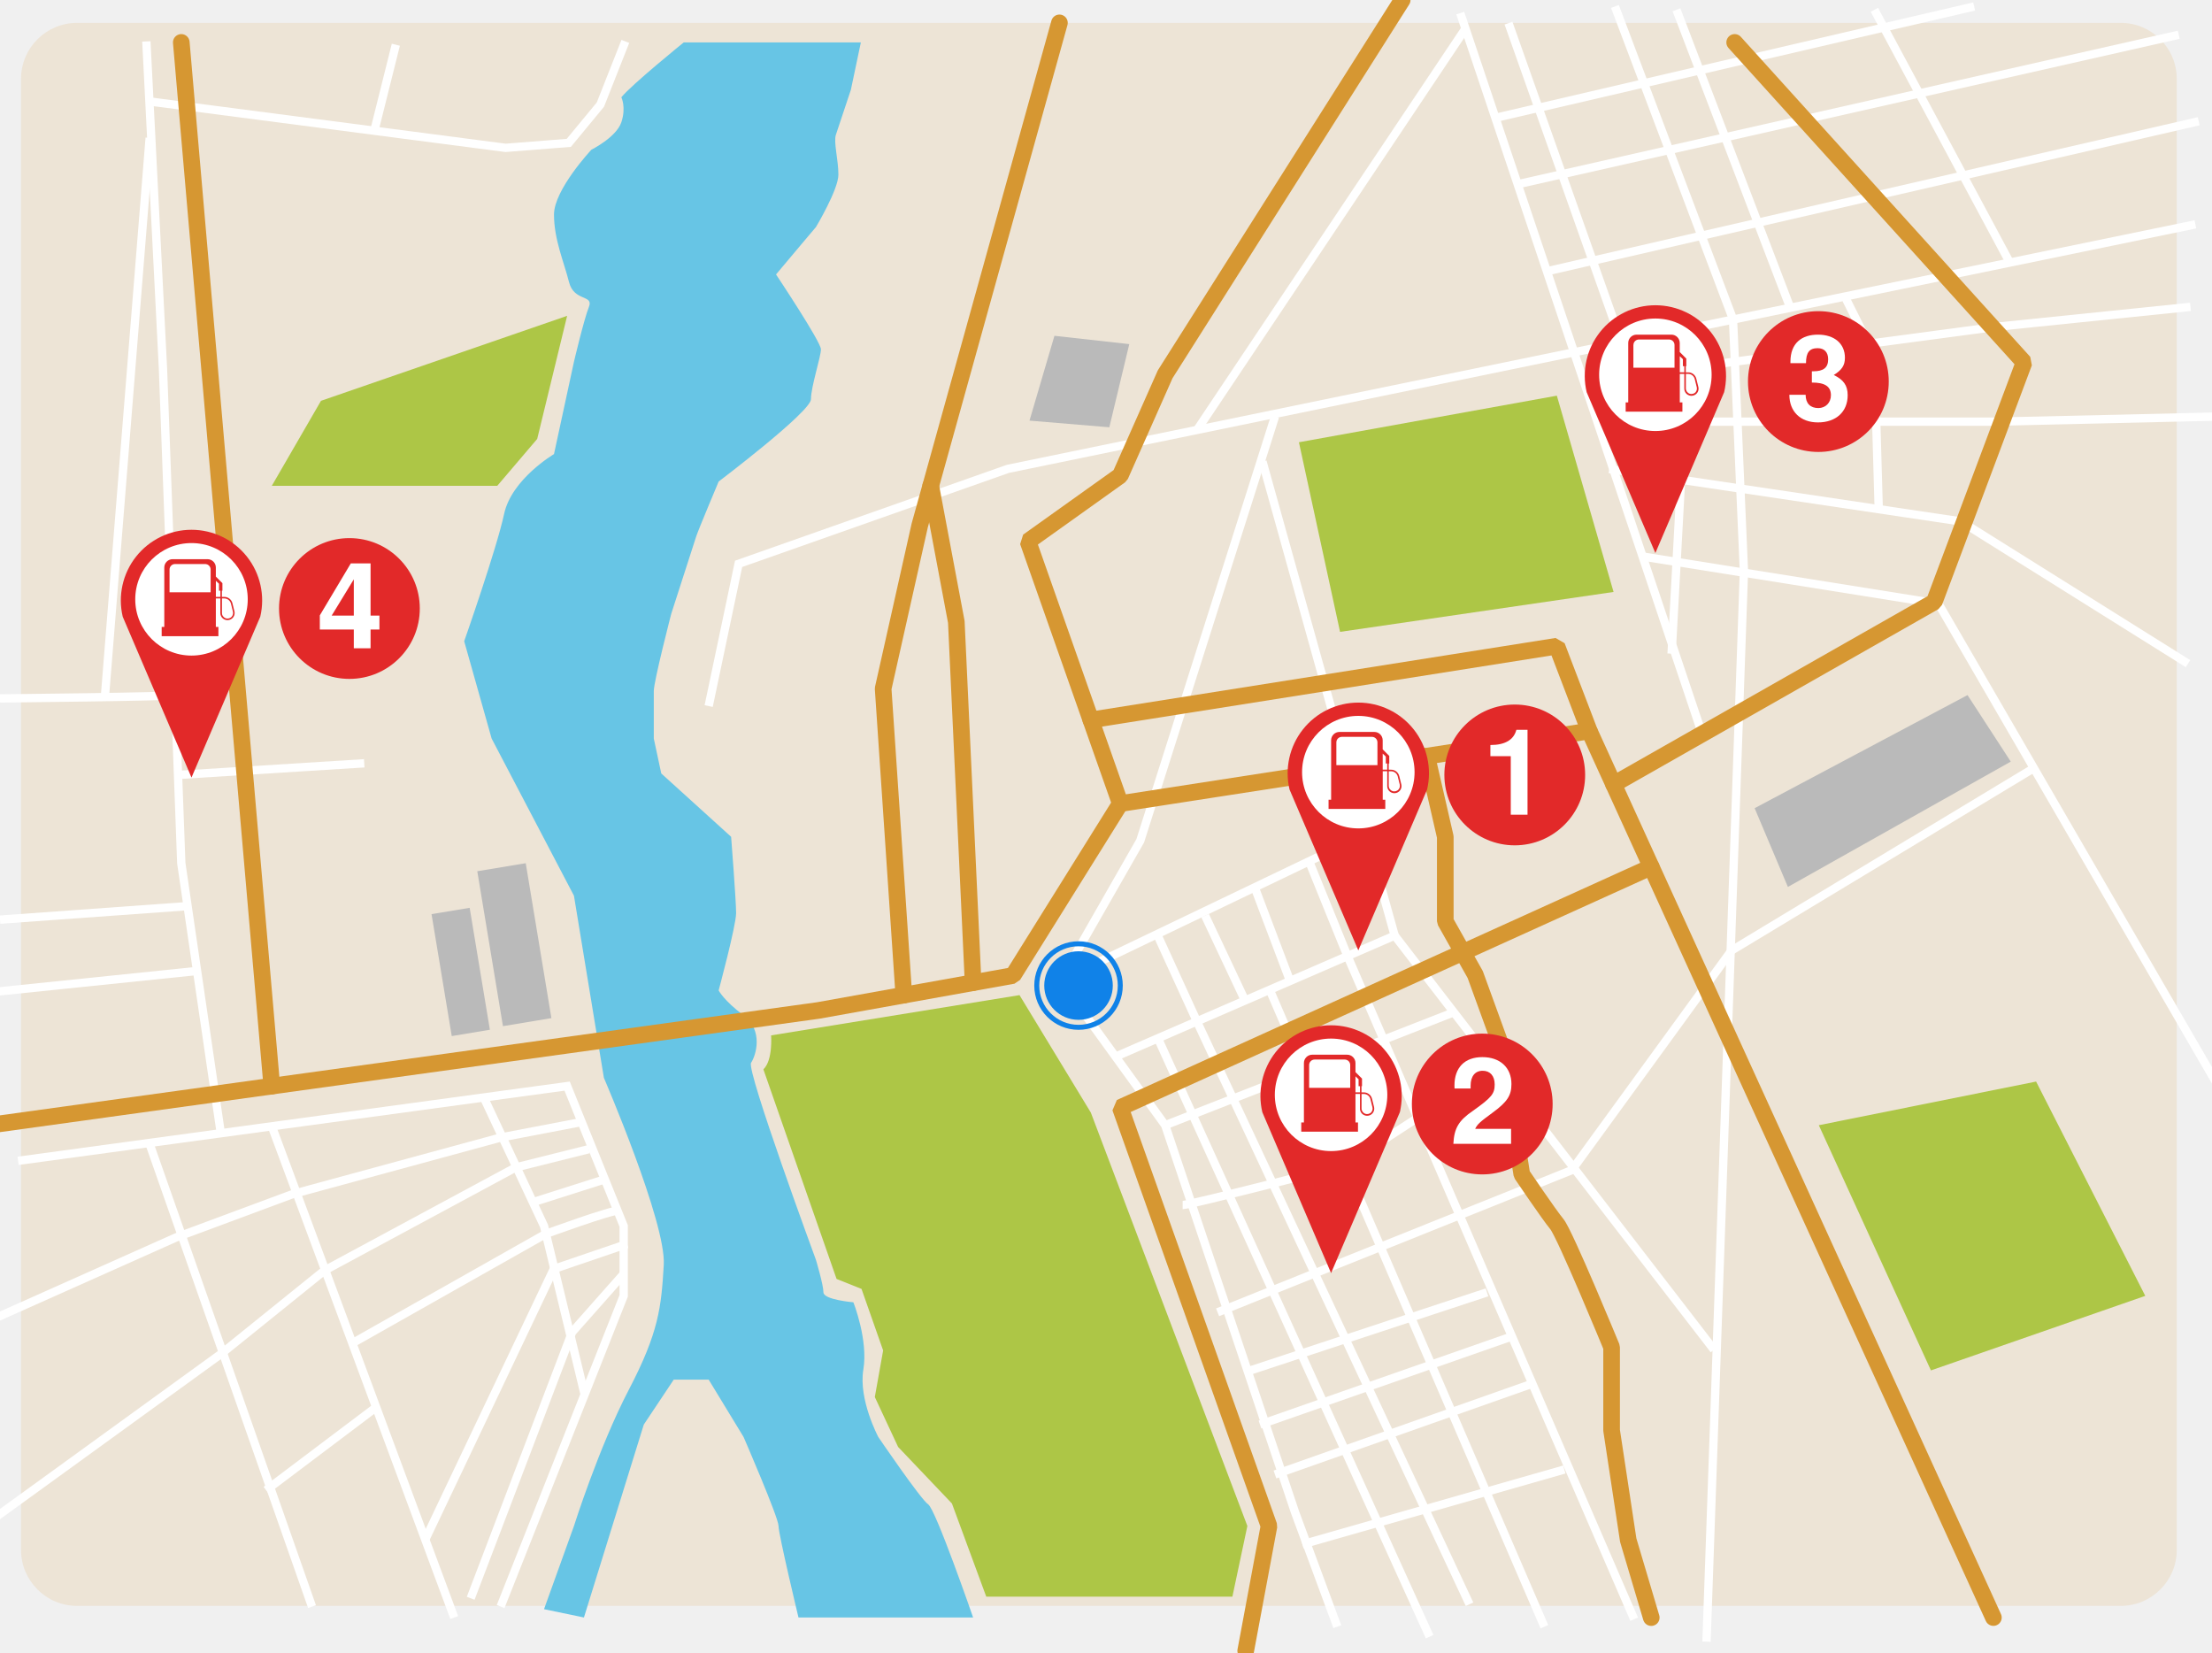
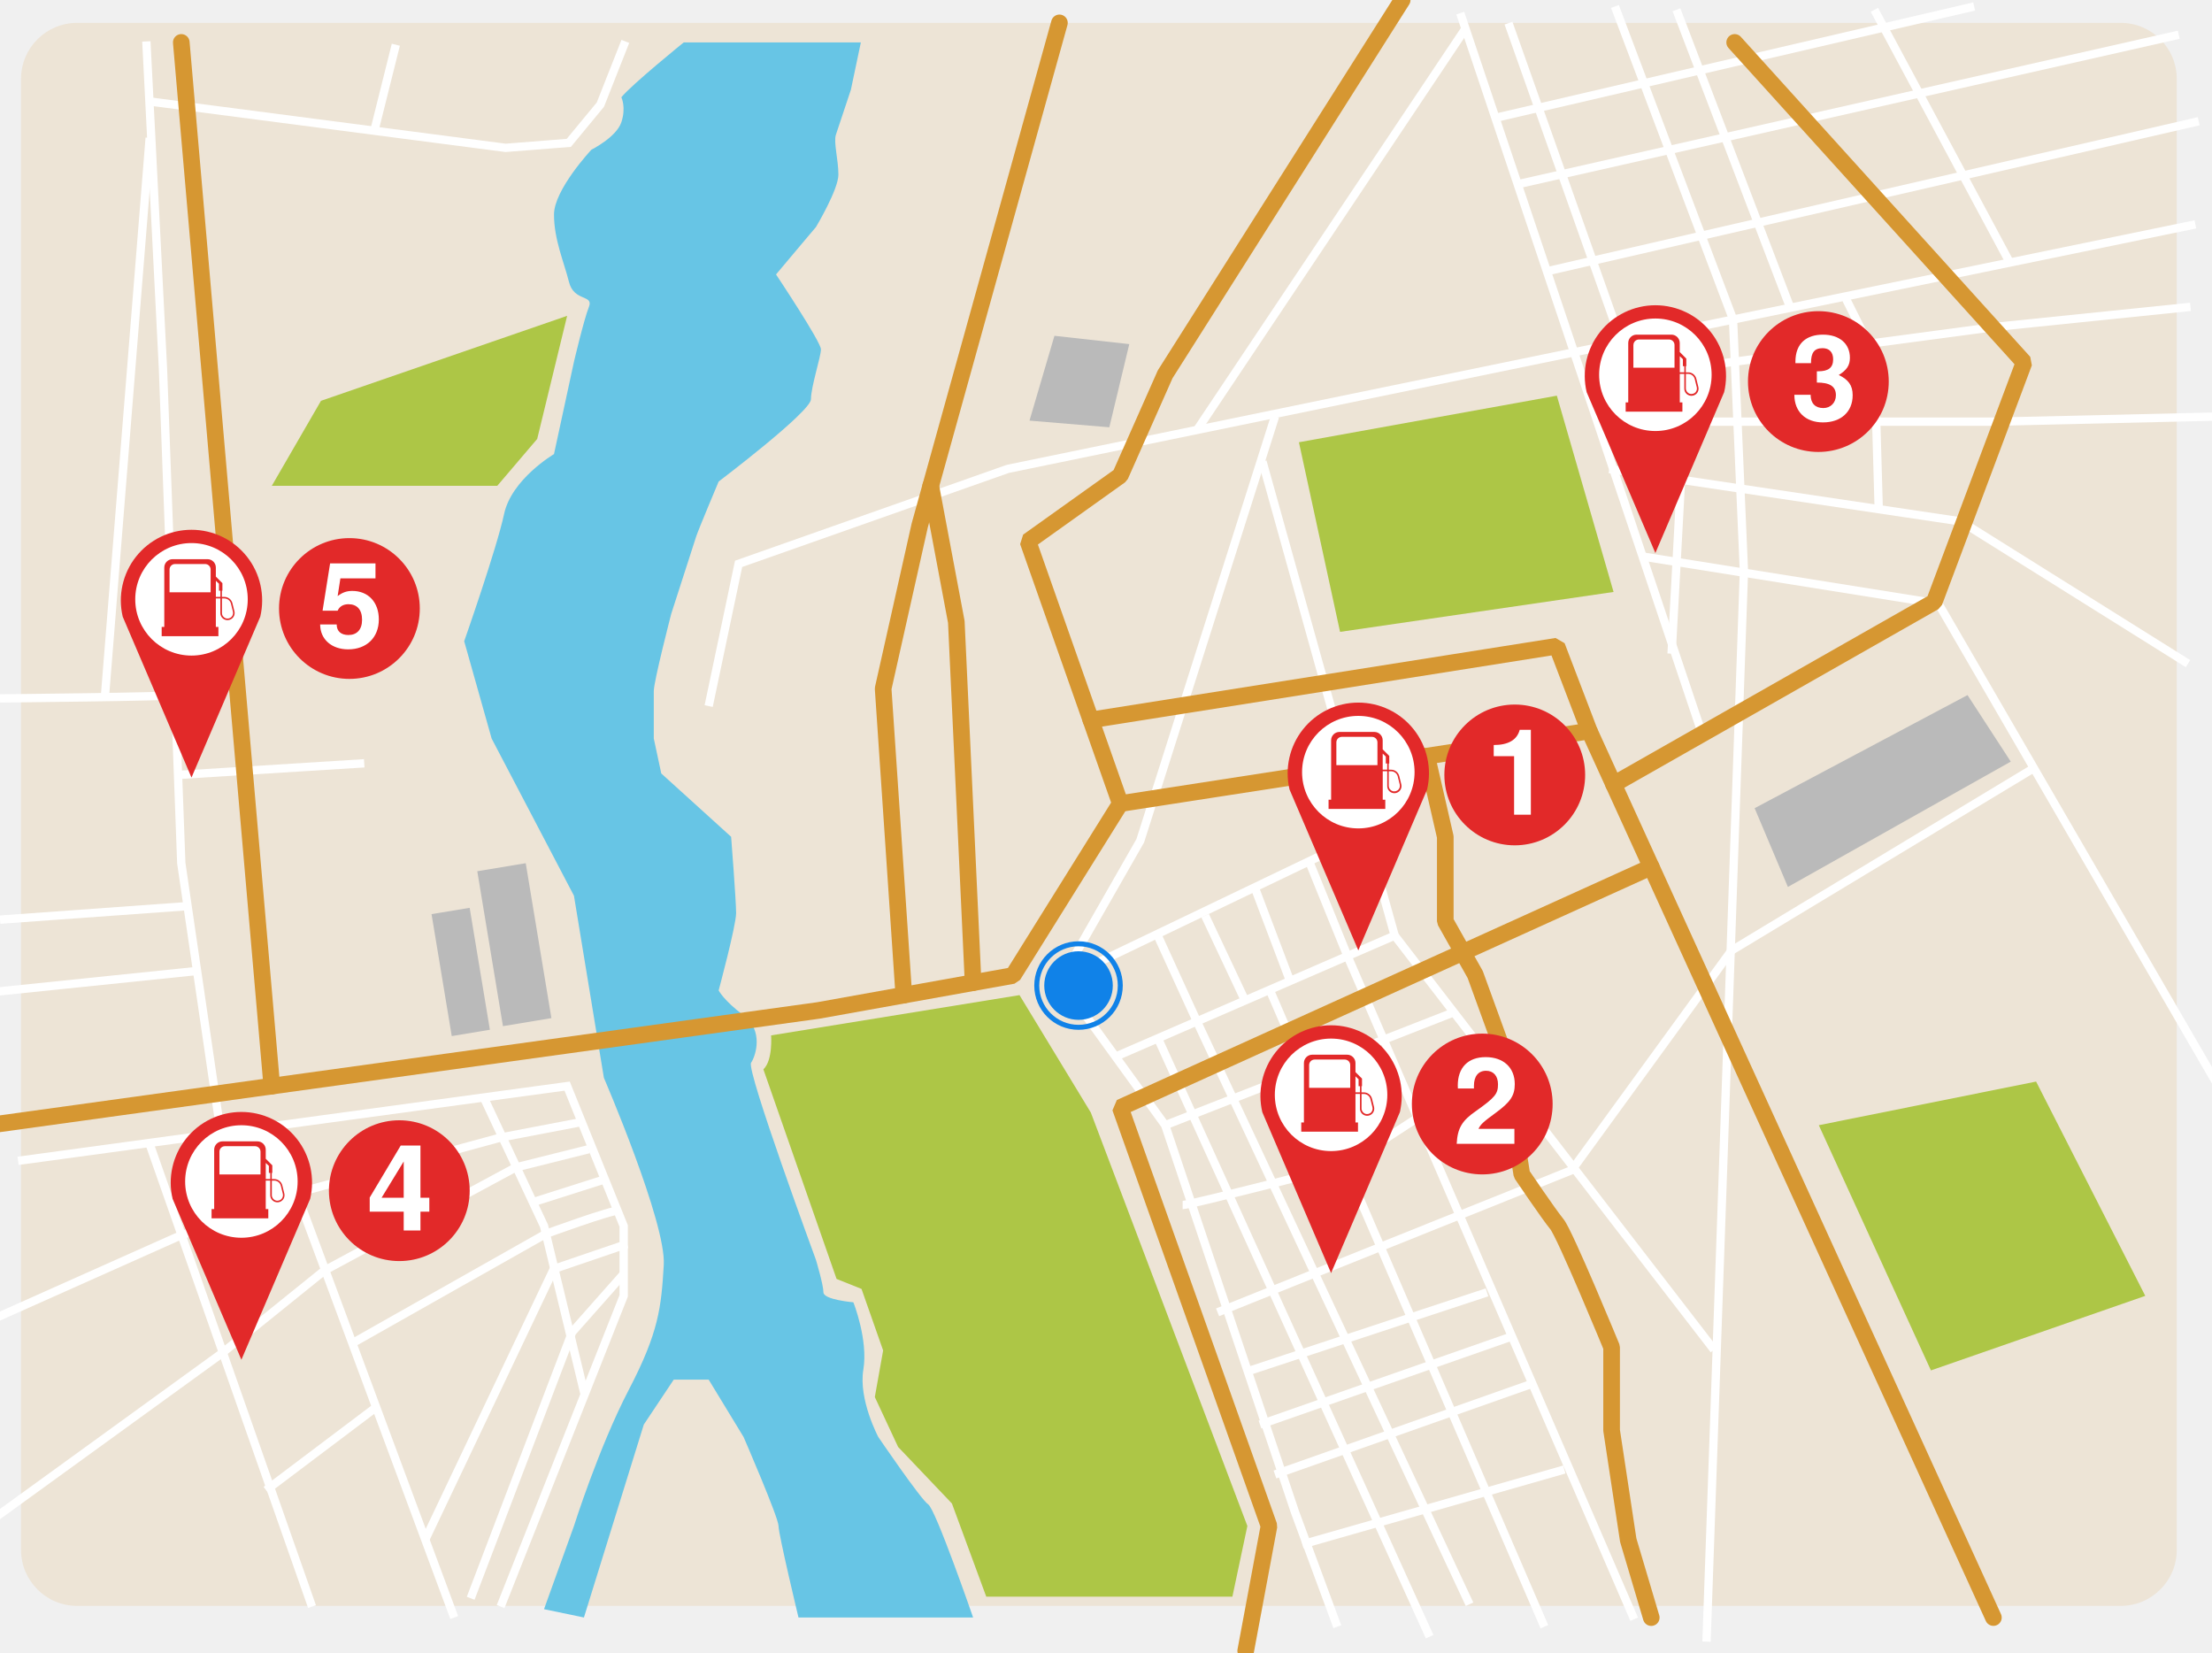
<svg xmlns="http://www.w3.org/2000/svg" id="map" viewBox="0 0 1330 993.77">
  <defs>
    <style>
-         .mapGasCls-1 {
-             fill: #ede4d6;
-         }
-         
-         .mapGasCls-2 {
-             fill: #67c5e5;
-         }
-         
-         .mapGasCls-3 {
-             fill: #adc646;
-         }
-         
-         .mapGasCls-11,
-         .mapGasCls-4,
-         .mapGasCls-6 {
-             fill: none;
-         }
-         
-         .mapGasCls-4 {
-             stroke: #fff;
-             stroke-width: 5px;
-         }
-         
-         .mapGasCls-11,
-         .mapGasCls-4 {
-             stroke-miterlimit: 10;
-         }
-         
-         .mapGasCls-5 {
-             fill: #bababa;
-         }
-         
-         .mapGasCls-6 {
-             stroke: #d69732;
-             stroke-linecap: round;
-             stroke-linejoin: bevel;
-             stroke-width: 10px;
-         }
-         
-         .mapGasCls-7 {
-             fill: #e22929;
-         }
-         
-         .mapGasCls-8,
-         .mapGasCls-9 {
-             fill: #fff;
-         }
-         
-         .mapGasCls-9 {
-             font-size: 72px;
-             font-family: Helvetica Neue;
-             font-weight: 700;
-         }
-         
-         .mapGasCls-10 {
-             fill: #1082e8;
-         }
-         
-         .mapGasCls-11 {
-             stroke: #1082e8;
-             stroke-width: 3px;
-         }
+             .mapGasCls-1 {
+                 fill: #ede4d6;
+             }
+ 
+             .mapGasCls-2 {
+                 fill: #67c5e5;
+             }
+ 
+             .mapGasCls-3 {
+                 fill: #adc646;
+             }
+ 
+             .mapGasCls-11,
+             .mapGasCls-4,
+             .mapGasCls-6 {
+                 fill: none;
+             }
+ 
+             .mapGasCls-4 {
+                 stroke: #fff;
+                 stroke-width: 5px;
+             }
+ 
+             .mapGasCls-11,
+             .mapGasCls-4 {
+                 stroke-miterlimit: 10;
+             }
+ 
+             .mapGasCls-5 {
+                 fill: #bababa;
+             }
+ 
+             .mapGasCls-6 {
+                 stroke: #d69732;
+                 stroke-linecap: round;
+                 stroke-linejoin: bevel;
+                 stroke-width: 10px;
+             }
+ 
+             .mapGasCls-7 {
+                 fill: #e22929;
+             }
+ 
+             .mapGasCls-8,
+             .mapGasCls-9 {
+                 fill: #fff;
+             }
+ 
+             .mapGasCls-9 {
+                 font-size: 72px;
+                 font-family: Helvetica Neue;
+                 font-weight: 700;
+             }
+ 
+             .mapGasCls-10 {
+                 fill: #1082e8;
+             }
+ 
+             .mapGasCls-11 {
+                 stroke: #1082e8;
+                 stroke-width: 3px;
+             }
        </style>
  </defs>
  <rect class="mapGasCls-1" x="12.65" y="13.75" width="1296.16" height="951.7" rx="33.69" ry="33.69" />
  <path class="mapGasCls-2" d="M411.1,25.5s-31.5,25.5-37.5,33c0,0,3,6,0,15s-18,16.5-18,16.5-22.5,24-22.5,39,6,28.5,9,40.5,15,7.5,12,15-9,33-9,33l-12,55.5s-25.5,15-30,36-24,76.5-24,76.5l16.5,58.5,49.5,94.5,18,109.49s37.5,87,36,112.49-3,40.5-21,75-33,81.95-33,81.95l-18,50,24,5,36-116,18-27h21l21,34.5s21,48.4,21,53.45,12,55.05,12,55.05h105s-22.5-65-27-68-30-40.5-30-40.5-12-22.5-9-40.5-6-40.5-6-40.5-18-1.5-18-6-4.5-19.5-4.5-19.5-42-114-39-118.49,7.5-19.5-4.5-28.5-15-15-15-15,10.5-39,10.5-46.5-3-45.87-3-45.87L397.6,465l-4.5-21v-28.5c0-6,10.5-46.5,10.5-46.5s13.5-42,15-46.5,13.5-33,13.5-33,55.5-42,55.5-49.5,6-25.5,6-30-27-45-27-45c7.5-9,24-28.5,24-28.5S504.1,114,504.1,105s-3-19.5-1.5-24l9-27,6-28.5H411.1Z" />
-   <path class="mapGasCls-3" d="M463.64,622.47s1.17,14.93-4.64,20.42l44,126,15,6,13,37-5,28,14,30,32.36,34,20.64,56H741l9-42.48L655.89,668.89,613,598.26Z" />
-   <polygon class="mapGasCls-3" points="805.73 379.88 970.18 355.88 936.08 237.88 781 265.88 805.73 379.88" />
-   <polygon class="mapGasCls-3" points="341 189.88 323 263.88 299 292.06 163.43 292.06 193 240.97 341 189.88" />
-   <polygon class="mapGasCls-3" points="1093.59 676.47 1161 823.88 1289.88 779.07 1224.24 650.23 1093.59 676.47" />
  <polyline class="mapGasCls-4" points="10.86 697.88 341 652.97 375 737.06 375 779.07 301 965.88" />
  <polyline class="mapGasCls-4" points="290.88 659.78 327.11 737.06 351.53 838.32" />
  <line class="mapGasCls-4" x1="163.43" y1="677.13" x2="273.11" y2="972.46" />
  <line class="mapGasCls-4" x1="89.74" y1="687.15" x2="187.61" y2="965.89" />
  <polyline class="mapGasCls-4" points="348 674.88 301 683.88 176 717.88 106 743.88 -6 793.88" />
  <polyline class="mapGasCls-4" points="354 690.88 310 701.88 195 763.88 133 813.88 -5 913.88" />
  <line class="mapGasCls-4" x1="364" y1="708.89" x2="320" y2="722.89" />
  <path class="mapGasCls-4" d="M372,727.89c-3-1-44,14-44,14l-115,65" />
  <polyline class="mapGasCls-4" points="377 747.88 333 762.88 256 924.88" />
  <polyline class="mapGasCls-4" points="375 765.88 344 800.88 283 960.88" />
  <line class="mapGasCls-4" x1="225" y1="846.89" x2="160" y2="895.89" />
  <polyline class="mapGasCls-4" points="133 682.88 109 518.88 98 221.88 88 24.89" />
  <line class="mapGasCls-4" x1="107" y1="465.89" x2="219" y2="458.89" />
  <line class="mapGasCls-4" x1="111" y1="544.89" y2="552.89" />
  <line class="mapGasCls-4" x1="117" y1="583.89" x2="-9" y2="596.89" />
  <path class="mapGasCls-4" d="M106,417.89c-3,1-106,2-106,2" />
  <line class="mapGasCls-4" x1="63" y1="419.89" x2="90" y2="82.89" />
  <polyline class="mapGasCls-4" points="89 60.88 304 88.89 342 85.89 361 62.88 376 24.89" />
  <line class="mapGasCls-4" x1="225" y1="78.89" x2="238" y2="26.89" />
  <polyline class="mapGasCls-4" points="1320 134.88 606 281.88 444.1 338.98 426.1 424.48" />
  <line class="mapGasCls-4" x1="1023" y1="439.89" x2="878" y2="7.89" />
  <line class="mapGasCls-4" x1="931" y1="162.89" x2="1322" y2="72.89" />
  <line class="mapGasCls-4" x1="912" y1="110.89" x2="1310" y2="20.89" />
  <line class="mapGasCls-4" x1="899" y1="70.89" x2="1187" y2="3.89" />
  <line class="mapGasCls-4" x1="975" y1="205.89" x2="907" y2="13.89" />
  <polyline class="mapGasCls-4" points="971 3.88 1042 191.88 1048.57 343.48 1026.07 986.95" />
  <line class="mapGasCls-4" x1="1076" y1="183.89" x2="1008" y2="5.89" />
  <line class="mapGasCls-4" x1="1209" y1="158.89" x2="1127" y2="5.89" />
  <polyline class="mapGasCls-4" points="987.07 334.48 1165.57 362.98 1339.56 662.97" />
  <polyline class="mapGasCls-4" points="967.58 281.99 1179.06 313.48 1315.56 398.98" />
  <polyline class="mapGasCls-4" points="960.08 253.49 1200.06 253.49 1330.56 250.49" />
  <polyline class="mapGasCls-4" points="952.58 229.49 1200.06 196.49 1317.06 184.49" />
  <polyline class="mapGasCls-4" points="1003.57 202.49 1012.57 221.99 1012.57 254.99 1005.07 392.98" />
  <polyline class="mapGasCls-4" points="1110.07 179.99 1123.57 206.99 1128.07 251.99 1129.57 304.49" />
  <line class="mapGasCls-4" x1="720.09" y1="257.99" x2="880.58" y2="18" />
  <polyline class="mapGasCls-4" points="804.08 977.95 778.59 908.96 700.59 676.47 637.59 589.47 685.59 505.48 766.59 250.49" />
  <polyline class="mapGasCls-4" points="759.09 277.49 838.58 562.47 669.09 635.97" />
  <line class="mapGasCls-4" x1="637.59" y1="589.47" x2="819.08" y2="502.47" />
  <polyline class="mapGasCls-4" points="787.58 518.97 810.08 574.47 982.57 973.45" />
  <line class="mapGasCls-4" x1="754.59" y1="533.97" x2="775.58" y2="589.47" />
  <line class="mapGasCls-4" x1="724.59" y1="550.47" x2="748.59" y2="601.47" />
  <polyline class="mapGasCls-4" points="696.09 562.47 720.09 614.97 883.58 964.45" />
  <line class="mapGasCls-4" x1="838.58" y1="562.47" x2="1030.57" y2="811.46" />
  <line class="mapGasCls-4" x1="763.59" y1="595.47" x2="928.58" y2="977.95" />
  <line class="mapGasCls-4" x1="696.09" y1="623.97" x2="859.58" y2="983.95" />
  <line class="mapGasCls-4" x1="700.59" y1="676.47" x2="873.08" y2="608.97" />
  <path class="mapGasCls-4" d="M711.09,724.46c4.5,0,97.5-24,97.5-24l90-58.5" />
  <polyline class="mapGasCls-4" points="732.09 788.96 945.08 703.47 1041.07 571.47 1222.56 461.98" />
  <line class="mapGasCls-4" x1="748.59" y1="824.96" x2="894.08" y2="776.96" />
  <line class="mapGasCls-4" x1="757.59" y1="856.46" x2="907.58" y2="803.96" />
  <line class="mapGasCls-4" x1="766.59" y1="886.46" x2="919.58" y2="832.46" />
  <line class="mapGasCls-4" x1="783.08" y1="928.45" x2="940.58" y2="883.46" />
+   <path class="mapGasCls-3" d="M463.64,622.47s1.17,14.93-4.64,20.42l44,126,15,6,13,37-5,28,14,30,32.36,34,20.64,56H741l9-42.48L655.89,668.89,613,598.26Z" />
+   <polygon class="mapGasCls-3" points="805.73 379.88 970.18 355.88 936.08 237.88 781 265.88 805.73 379.88" />
+   <polygon class="mapGasCls-3" points="341 189.88 323 263.88 299 292.06 163.43 292.06 193 240.97 341 189.88" />
+   <polygon class="mapGasCls-3" points="1093.59 676.47 1161 823.88 1289.88 779.07 1224.24 650.23 1093.59 676.47" />
  <rect class="mapGasCls-5" x="294.45" y="520.77" width="29.53" height="94.41" transform="translate(-88.66 58.16) rotate(-9.41)" />
  <rect class="mapGasCls-5" x="265.34" y="547.21" width="23.24" height="74.31" transform="translate(-91.77 53.11) rotate(-9.41)" />
  <polygon class="mapGasCls-5" points="619 252.88 667 256.88 679 206.88 634 201.88 619 252.88" />
  <polygon class="mapGasCls-5" points="798 651.88 812 685.88 842 667.88 827 635.88 798 651.88" />
  <polygon class="mapGasCls-5" points="1075 533.22 1209 457.88 1183 417.88 1055 485.88 1075 533.22" />
  <polyline class="mapGasCls-6" points="-6.35 676.47 492.1 607.47 609.09 586.47 673.59 483.11 618.09 325.48 673.59 285.88 700.59 224.99 843.08 0" />
  <polyline class="mapGasCls-6" points="673.59 483.11 955.58 439.48 1198.56 972.46" />
  <polyline class="mapGasCls-6" points="655.89 432.84 936.08 388.48 955.58 439.48" />
  <polyline class="mapGasCls-6" points="992.84 521.22 673.59 665.88 763 917.41 749 992.46" />
  <path class="mapGasCls-6" d="M857.87,454.59L869,503.11v50.78l18,32,16,44L915,706s16.15,23.92,21.08,29.92,32.92,74,32.92,74v50l10,66,13.84,46.57" />
  <polyline class="mapGasCls-6" points="543.43 598.26 531 413.98 553 315.88 637 13.75" />
  <polyline class="mapGasCls-6" points="585.09 590.78 575 373.88 559.62 292.06" />
  <polyline class="mapGasCls-6" points="1043 25.5 1217 217.88 1163 361.88 970.18 471.52" />
  <line class="mapGasCls-6" x1="163.43" y1="652.97" x2="109" y2="25.5" />
+   <path class="mapGasCls-7" d="M816.71,422.4h0a42.49,42.49,0,0,1,41.35,52.26l-41.35,96.7-41.35-96.7A42.49,42.49,0,0,1,816.71,422.4Z" />
+   <circle class="mapGasCls-8" cx="816.71" cy="464.21" r="33.82" />
+   <path class="mapGasCls-7" d="M842.51,471.39l-1.19-4.81a5.05,5.05,0,0,0-4.91-3.84H835V459h0.31v-4.55l-3.95-3.95v-5.46a5,5,0,0,0-5-5h-21a5,5,0,0,0-5,5v35.73h-1.54v5.56h34.11v-5.56h-1.54V463.67h2.71v8.75A4.29,4.29,0,1,0,842.51,471.39Zm-39-25.1a3.3,3.3,0,0,1,3.3-3.3h18.1a3.3,3.3,0,0,1,3.3,3.3V460h-24.7V446.29Zm27.86,16.46v-9.69l1.87,1.77V459h0.85v3.7h-2.71ZM841,474.5a3.36,3.36,0,0,1-6-2.07v-8.75h1.42a4.13,4.13,0,0,1,4,3.14l1.19,4.81A3.34,3.34,0,0,1,841,474.5Z" />
+   <circle class="mapGasCls-7" cx="910.77" cy="465.89" r="42.32" />
+   <text class="mapGasCls-9" transform="translate(893.23 489.81)">1</text>
+   <path class="mapGasCls-7" d="M800.33,616.4h0a42.49,42.49,0,0,1,41.35,52.26l-41.35,96.7L759,668.67A42.49,42.49,0,0,1,800.33,616.4Z" />
+   <circle class="mapGasCls-8" cx="800.33" cy="658.21" r="33.82" />
+   <path class="mapGasCls-7" d="M826.14,665.39l-1.19-4.81a5.05,5.05,0,0,0-4.91-3.84h-1.42V653h0.31v-4.55L815,644.54v-5.46a5,5,0,0,0-5-5H789a5,5,0,0,0-5,5v35.73H782.4v5.56h34.11v-5.56H815V657.67h2.71v8.75A4.29,4.29,0,1,0,826.14,665.39Zm-39-25.1a3.3,3.3,0,0,1,3.3-3.3h18.1a3.3,3.3,0,0,1,3.3,3.3V654h-24.7V640.29ZM815,656.75v-9.69l1.87,1.77V653h0.85v3.7H815Zm9.65,11.75a3.36,3.36,0,0,1-6-2.07v-8.75H820a4.13,4.13,0,0,1,4,3.14l1.19,4.81A3.34,3.34,0,0,1,824.62,668.5Z" />
+   <circle class="mapGasCls-7" cx="891.23" cy="663.73" r="42.32" />
+   <text class="mapGasCls-9" transform="translate(873.7 687.66)">2</text>
  <path class="mapGasCls-7" d="M995.32,183.51h0a42.49,42.49,0,0,1,41.35,52.26l-41.35,96.7L954,235.77A42.49,42.49,0,0,1,995.32,183.51Z" />
  <circle class="mapGasCls-8" cx="995.32" cy="225.31" r="33.82" />
  <path class="mapGasCls-7" d="M1021.13,232.5l-1.19-4.81a5.05,5.05,0,0,0-4.91-3.84h-1.42v-3.7h0.31v-4.55l-3.95-3.95v-5.46a5,5,0,0,0-5-5H984a5,5,0,0,0-5,5v35.73h-1.54v5.56h34.11v-5.56H1010V224.78h2.71v8.75A4.29,4.29,0,1,0,1021.13,232.5Zm-39-25.1a3.3,3.3,0,0,1,3.3-3.3h18.1a3.3,3.3,0,0,1,3.3,3.3v13.68H982.1V207.39ZM1010,223.85v-9.69l1.87,1.77v4.21h0.85v3.7H1010Zm9.65,11.75a3.36,3.36,0,0,1-6-2.07v-8.75H1015a4.13,4.13,0,0,1,4,3.14l1.19,4.81A3.34,3.34,0,0,1,1019.61,235.6Z" />
-   <path class="mapGasCls-7" d="M816.71,422.4h0a42.49,42.49,0,0,1,41.35,52.26l-41.35,96.7-41.35-96.7A42.49,42.49,0,0,1,816.71,422.4Z" />
-   <circle class="mapGasCls-8" cx="816.71" cy="464.21" r="33.82" />
-   <path class="mapGasCls-7" d="M842.51,471.39l-1.19-4.81a5.05,5.05,0,0,0-4.91-3.84H835V459h0.31v-4.55l-3.95-3.95v-5.46a5,5,0,0,0-5-5h-21a5,5,0,0,0-5,5v35.73h-1.54v5.56h34.11v-5.56h-1.54V463.67h2.71v8.75A4.29,4.29,0,1,0,842.51,471.39Zm-39-25.1a3.3,3.3,0,0,1,3.3-3.3h18.1a3.3,3.3,0,0,1,3.3,3.3V460h-24.7V446.29Zm27.86,16.46v-9.69l1.87,1.77V459h0.85v3.7h-2.71ZM841,474.5a3.36,3.36,0,0,1-6-2.07v-8.75h1.42a4.13,4.13,0,0,1,4,3.14l1.19,4.81A3.34,3.34,0,0,1,841,474.5Z" />
-   <path class="mapGasCls-7" d="M800.33,616.4h0a42.49,42.49,0,0,1,41.35,52.26l-41.35,96.7L759,668.67A42.49,42.49,0,0,1,800.33,616.4Z" />
-   <circle class="mapGasCls-8" cx="800.33" cy="658.21" r="33.82" />
-   <path class="mapGasCls-7" d="M826.14,665.39l-1.19-4.81a5.05,5.05,0,0,0-4.91-3.84h-1.42V653h0.31v-4.55L815,644.54v-5.46a5,5,0,0,0-5-5H789a5,5,0,0,0-5,5v35.73H782.4v5.56h34.11v-5.56H815V657.67h2.71v8.75A4.29,4.29,0,1,0,826.14,665.39Zm-39-25.1a3.3,3.3,0,0,1,3.3-3.3h18.1a3.3,3.3,0,0,1,3.3,3.3V654h-24.7V640.29ZM815,656.75v-9.69l1.87,1.77V653h0.85v3.7H815Zm9.65,11.75a3.36,3.36,0,0,1-6-2.07v-8.75H820a4.13,4.13,0,0,1,4,3.14l1.19,4.81A3.34,3.34,0,0,1,824.62,668.5Z" />
+   <circle class="mapGasCls-7" cx="1093.32" cy="229.39" r="42.32" />
+   <text class="mapGasCls-9" transform="translate(1076.79 253.31)">3</text>
+   <path class="mapGasCls-7" d="M145.14,668.5h0a42.49,42.49,0,0,1,41.35,52.26l-41.35,96.7-41.35-96.7A42.49,42.49,0,0,1,145.14,668.5Z" />
+   <circle class="mapGasCls-8" cx="145.14" cy="710.31" r="33.82" />
+   <path class="mapGasCls-7" d="M170.94,717.49l-1.19-4.81a5.05,5.05,0,0,0-4.91-3.84h-1.42v-3.7h0.31v-4.55l-3.95-3.95v-5.46a5,5,0,0,0-5-5h-21a5,5,0,0,0-5,5V726.9H127.21v5.56h34.11V726.9h-1.54V709.77h2.71v8.75A4.29,4.29,0,1,0,170.94,717.49Zm-39-25.1a3.3,3.3,0,0,1,3.3-3.3h18.1a3.3,3.3,0,0,1,3.3,3.3v13.68h-24.7V692.39Zm27.86,16.46v-9.69l1.87,1.77v4.21h0.85v3.7h-2.71Zm9.65,11.75a3.36,3.36,0,0,1-6-2.07v-8.75h1.42a4.13,4.13,0,0,1,4,3.14l1.19,4.81A3.34,3.34,0,0,1,169.43,720.6Z" />
+   <circle class="mapGasCls-7" cx="240.09" cy="715.83" r="42.32" />
+   <text class="mapGasCls-9" transform="translate(220.56 739.75)">4</text>
  <path class="mapGasCls-7" d="M115.14,318.5h0a42.49,42.49,0,0,1,41.35,52.26l-41.35,96.7-41.35-96.7A42.49,42.49,0,0,1,115.14,318.5Z" />
  <circle class="mapGasCls-8" cx="115.14" cy="360.31" r="33.82" />
  <path class="mapGasCls-7" d="M140.94,367.49l-1.19-4.81a5.05,5.05,0,0,0-4.91-3.84h-1.42v-3.7h0.31v-4.55l-3.95-3.95v-5.46a5,5,0,0,0-5-5h-21a5,5,0,0,0-5,5V376.9H97.21v5.56h34.11V376.9h-1.54V359.77h2.71v8.75A4.29,4.29,0,1,0,140.94,367.49Zm-39-25.1a3.3,3.3,0,0,1,3.3-3.3h18.1a3.3,3.3,0,0,1,3.3,3.3v13.68h-24.7V342.39Zm27.86,16.46v-9.69l1.87,1.77v4.21h0.85v3.7h-2.71Zm9.65,11.75a3.36,3.36,0,0,1-6-2.07v-8.75h1.42a4.13,4.13,0,0,1,4,3.14l1.19,4.81A3.34,3.34,0,0,1,139.43,370.6Z" />
-   <circle class="mapGasCls-7" cx="910.77" cy="465.89" r="42.32" />
-   <text class="mapGasCls-9" transform="translate(891.23 489.81)">1</text>
-   <circle class="mapGasCls-7" cx="891.23" cy="663.73" r="42.32" />
-   <text class="mapGasCls-9" transform="translate(871.7 687.66)">2</text>
-   <circle class="mapGasCls-7" cx="1093.32" cy="229.39" r="42.32" />
-   <text class="mapGasCls-9" transform="translate(1073.79 253.31)">3</text>
  <circle class="mapGasCls-7" cx="210.09" cy="365.83" r="42.32" />
-   <text class="mapGasCls-9" transform="translate(190.56 389.75)">4</text>
-   <circle class="mapGasCls-10" cx="648.48" cy="592.51" r="20.61" />
-   <circle class="mapGasCls-11" cx="648.48" cy="592.51" r="25.11" />
+   <text class="mapGasCls-9" transform="translate(190.56 389.75)">5</text>
+   <g id="currentLocation">
+     <circle class="mapGasCls-10" cx="648.48" cy="592.51" r="20.61" />
+     <circle class="mapGasCls-11" cx="648.48" cy="592.51" r="25.11" />
+   </g>
</svg>
